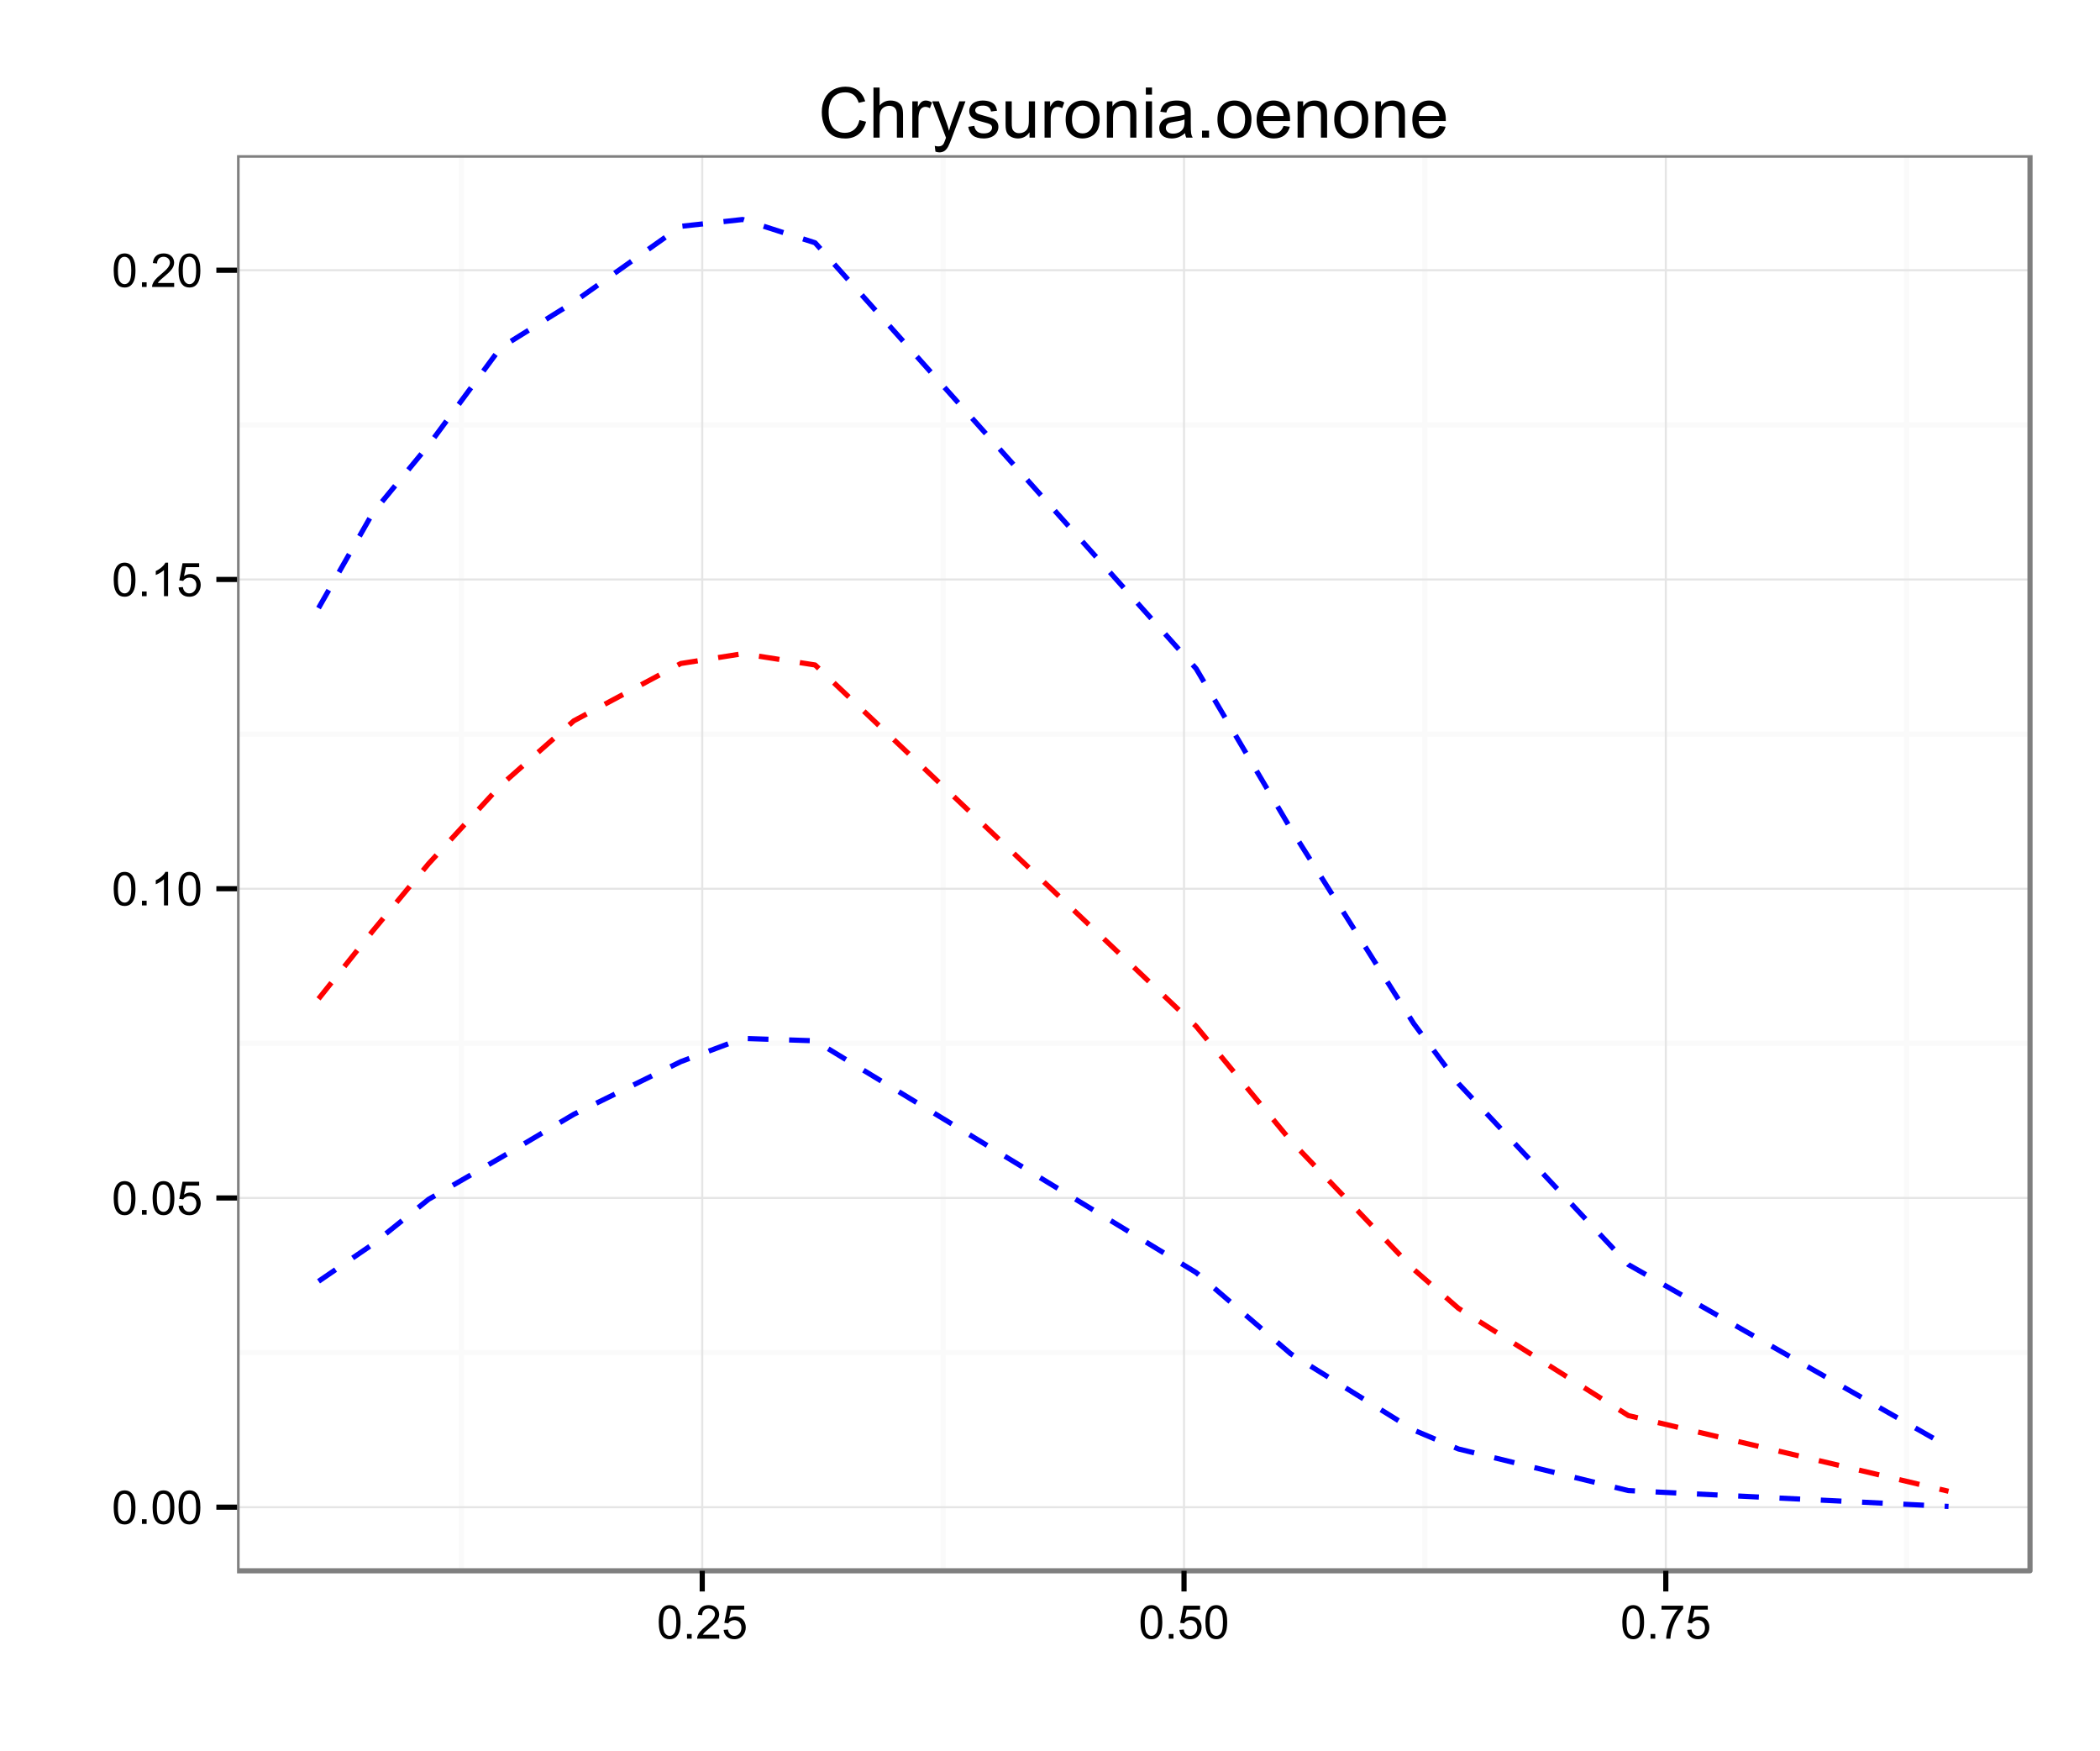
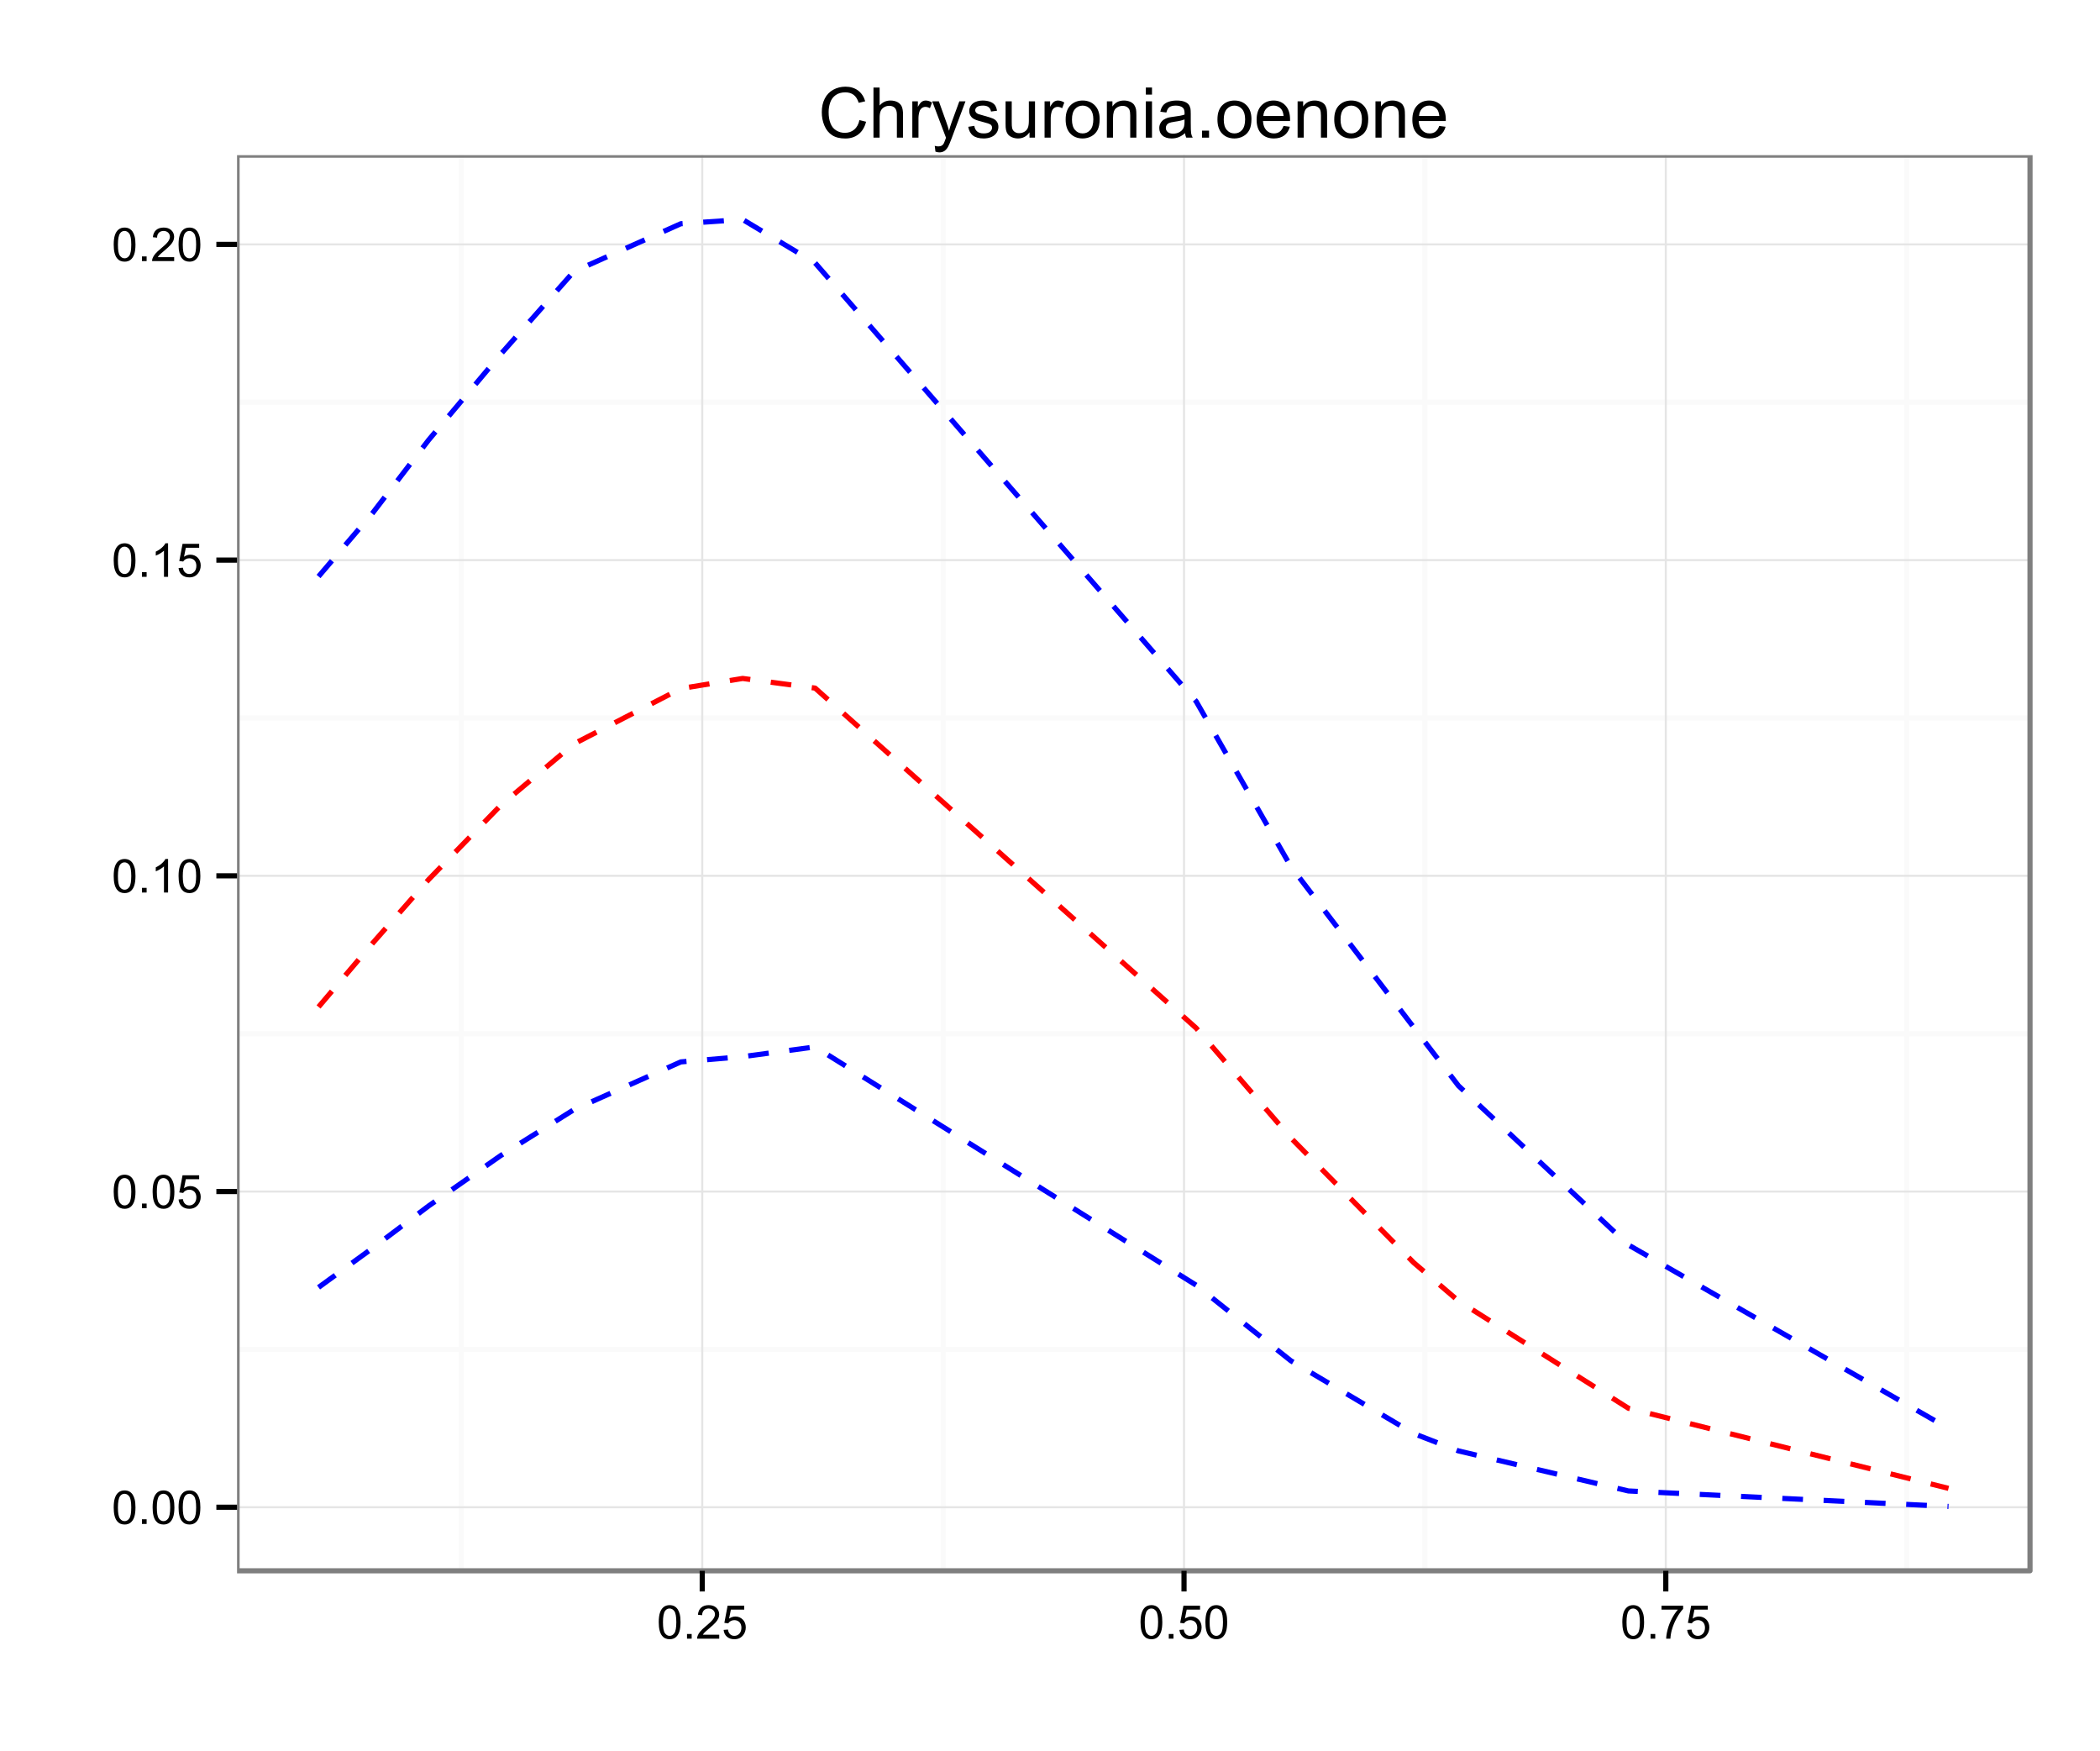
<svg xmlns="http://www.w3.org/2000/svg" xmlns:xlink="http://www.w3.org/1999/xlink" width="432pt" height="360pt" viewBox="0 0 432 360" version="1.1">
  <defs>
    <g>
      <symbol overflow="visible" id="glyph0-0">
        <path style="stroke:none;" d="M 0.398 -3.391 C 0.398 -4.199 0.48 -4.852 0.648 -5.352 C 0.812 -5.844 1.062 -6.227 1.395 -6.496 C 1.723 -6.762 2.137 -6.895 2.641 -6.898 C 3.004 -6.895 3.328 -6.82 3.609 -6.676 C 3.887 -6.523 4.113 -6.312 4.297 -6.035 C 4.477 -5.754 4.621 -5.41 4.723 -5.012 C 4.824 -4.605 4.875 -4.066 4.879 -3.391 C 4.875 -2.582 4.793 -1.93 4.629 -1.438 C 4.465 -0.938 4.215 -0.555 3.887 -0.289 C 3.555 -0.016 3.141 0.117 2.641 0.117 C 1.973 0.117 1.453 -0.117 1.078 -0.594 C 0.625 -1.164 0.398 -2.098 0.398 -3.391 Z M 1.266 -3.391 C 1.266 -2.258 1.395 -1.508 1.66 -1.137 C 1.922 -0.762 2.25 -0.574 2.641 -0.578 C 3.023 -0.574 3.348 -0.762 3.613 -1.141 C 3.875 -1.512 4.008 -2.262 4.012 -3.391 C 4.008 -4.52 3.875 -5.27 3.613 -5.645 C 3.348 -6.012 3.02 -6.199 2.629 -6.203 C 2.238 -6.199 1.93 -6.035 1.703 -5.711 C 1.41 -5.289 1.266 -4.516 1.266 -3.391 Z M 1.266 -3.391 " />
      </symbol>
      <symbol overflow="visible" id="glyph0-1">
        <path style="stroke:none;" d="M 0.871 0 L 0.871 -0.961 L 1.832 -0.961 L 1.832 0 Z M 0.871 0 " />
      </symbol>
      <symbol overflow="visible" id="glyph0-2">
        <path style="stroke:none;" d="M 0.398 -1.801 L 1.285 -1.875 C 1.348 -1.441 1.5 -1.117 1.742 -0.902 C 1.977 -0.684 2.266 -0.574 2.605 -0.578 C 3.008 -0.574 3.352 -0.727 3.637 -1.035 C 3.914 -1.34 4.055 -1.746 4.059 -2.254 C 4.055 -2.734 3.918 -3.113 3.652 -3.395 C 3.379 -3.668 3.027 -3.809 2.594 -3.812 C 2.316 -3.809 2.07 -3.746 1.855 -3.625 C 1.633 -3.5 1.461 -3.34 1.34 -3.145 L 0.547 -3.25 L 1.215 -6.777 L 4.633 -6.777 L 4.633 -5.973 L 1.891 -5.973 L 1.52 -4.125 C 1.926 -4.41 2.359 -4.551 2.816 -4.555 C 3.414 -4.551 3.922 -4.344 4.336 -3.93 C 4.746 -3.512 4.949 -2.977 4.953 -2.328 C 4.949 -1.703 4.77 -1.168 4.41 -0.719 C 3.969 -0.16 3.367 0.117 2.605 0.117 C 1.977 0.117 1.465 -0.055 1.074 -0.406 C 0.676 -0.754 0.453 -1.219 0.398 -1.801 Z M 0.398 -1.801 " />
      </symbol>
      <symbol overflow="visible" id="glyph0-3">
        <path style="stroke:none;" d="M 3.578 0 L 2.734 0 L 2.734 -5.375 C 2.527 -5.18 2.262 -4.988 1.934 -4.793 C 1.602 -4.598 1.305 -4.453 1.047 -4.359 L 1.047 -5.176 C 1.516 -5.395 1.926 -5.664 2.281 -5.98 C 2.633 -6.293 2.883 -6.598 3.031 -6.898 L 3.578 -6.898 Z M 3.578 0 " />
      </symbol>
      <symbol overflow="visible" id="glyph0-4">
        <path style="stroke:none;" d="M 4.832 -0.812 L 4.832 0 L 0.289 0 C 0.281 -0.203 0.316 -0.398 0.391 -0.586 C 0.504 -0.895 0.688 -1.199 0.945 -1.5 C 1.195 -1.797 1.562 -2.141 2.047 -2.539 C 2.789 -3.148 3.297 -3.637 3.562 -3.996 C 3.824 -4.352 3.953 -4.688 3.957 -5.012 C 3.953 -5.34 3.836 -5.621 3.598 -5.855 C 3.355 -6.082 3.043 -6.199 2.664 -6.203 C 2.254 -6.199 1.93 -6.078 1.688 -5.836 C 1.441 -5.59 1.316 -5.25 1.316 -4.824 L 0.449 -4.914 C 0.508 -5.559 0.73 -6.051 1.121 -6.391 C 1.504 -6.727 2.023 -6.895 2.68 -6.898 C 3.336 -6.895 3.859 -6.715 4.246 -6.352 C 4.629 -5.984 4.82 -5.531 4.824 -4.992 C 4.82 -4.715 4.766 -4.441 4.652 -4.18 C 4.539 -3.91 4.352 -3.633 4.094 -3.34 C 3.832 -3.047 3.398 -2.645 2.793 -2.133 C 2.285 -1.707 1.961 -1.418 1.816 -1.266 C 1.672 -1.113 1.551 -0.961 1.461 -0.812 Z M 4.832 -0.812 " />
      </symbol>
      <symbol overflow="visible" id="glyph0-5">
        <path style="stroke:none;" d="M 0.453 -5.973 L 0.453 -6.781 L 4.902 -6.781 L 4.902 -6.125 C 4.461 -5.656 4.027 -5.039 3.602 -4.27 C 3.168 -3.496 2.836 -2.703 2.605 -1.891 C 2.434 -1.312 2.324 -0.684 2.281 0 L 1.414 0 C 1.422 -0.539 1.531 -1.191 1.734 -1.961 C 1.938 -2.723 2.227 -3.461 2.609 -4.176 C 2.984 -4.883 3.391 -5.48 3.82 -5.973 Z M 0.453 -5.973 " />
      </symbol>
      <symbol overflow="visible" id="glyph1-0">
        <path style="stroke:none;" d="M 8.465 -3.613 L 9.828 -3.27 C 9.539 -2.148 9.027 -1.293 8.285 -0.707 C 7.543 -0.117 6.633 0.176 5.562 0.176 C 4.445 0.176 3.543 -0.047 2.852 -0.5 C 2.152 -0.949 1.621 -1.605 1.262 -2.465 C 0.895 -3.32 0.715 -4.242 0.719 -5.23 C 0.715 -6.301 0.918 -7.238 1.332 -8.039 C 1.738 -8.836 2.324 -9.441 3.082 -9.859 C 3.84 -10.273 4.672 -10.48 5.582 -10.484 C 6.609 -10.48 7.477 -10.219 8.184 -9.695 C 8.883 -9.168 9.371 -8.43 9.652 -7.48 L 8.312 -7.164 C 8.07 -7.91 7.723 -8.457 7.27 -8.801 C 6.812 -9.145 6.242 -9.316 5.555 -9.316 C 4.762 -9.316 4.098 -9.125 3.566 -8.746 C 3.031 -8.363 2.656 -7.852 2.445 -7.215 C 2.227 -6.574 2.121 -5.918 2.125 -5.238 C 2.121 -4.359 2.25 -3.594 2.508 -2.941 C 2.762 -2.285 3.156 -1.797 3.699 -1.477 C 4.234 -1.152 4.82 -0.988 5.449 -0.992 C 6.211 -0.988 6.855 -1.211 7.387 -1.652 C 7.914 -2.09 8.273 -2.742 8.465 -3.613 Z M 8.465 -3.613 " />
      </symbol>
      <symbol overflow="visible" id="glyph1-1">
        <path style="stroke:none;" d="M 0.949 0 L 0.949 -10.309 L 2.215 -10.309 L 2.215 -6.609 C 2.805 -7.293 3.547 -7.633 4.449 -7.637 C 5 -7.633 5.48 -7.523 5.891 -7.309 C 6.297 -7.086 6.59 -6.785 6.766 -6.402 C 6.941 -6.016 7.031 -5.457 7.031 -4.73 L 7.031 0 L 5.766 0 L 5.766 -4.73 C 5.766 -5.359 5.625 -5.82 5.352 -6.113 C 5.074 -6.398 4.688 -6.543 4.191 -6.547 C 3.812 -6.543 3.461 -6.445 3.133 -6.254 C 2.801 -6.055 2.566 -5.793 2.426 -5.461 C 2.285 -5.129 2.215 -4.668 2.215 -4.086 L 2.215 0 Z M 0.949 0 " />
      </symbol>
      <symbol overflow="visible" id="glyph1-2">
        <path style="stroke:none;" d="M 0.934 0 L 0.934 -7.469 L 2.074 -7.469 L 2.074 -6.336 C 2.363 -6.859 2.629 -7.211 2.879 -7.383 C 3.121 -7.551 3.395 -7.633 3.691 -7.637 C 4.117 -7.633 4.551 -7.496 4.992 -7.227 L 4.555 -6.055 C 4.242 -6.234 3.934 -6.328 3.629 -6.328 C 3.348 -6.328 3.102 -6.242 2.883 -6.078 C 2.66 -5.906 2.5 -5.676 2.41 -5.387 C 2.266 -4.934 2.195 -4.441 2.199 -3.91 L 2.199 0 Z M 0.934 0 " />
      </symbol>
      <symbol overflow="visible" id="glyph1-3">
        <path style="stroke:none;" d="M 0.895 2.875 L 0.754 1.688 C 1.027 1.762 1.27 1.797 1.477 1.801 C 1.758 1.797 1.98 1.75 2.152 1.66 C 2.316 1.562 2.457 1.434 2.566 1.266 C 2.645 1.137 2.773 0.82 2.953 0.324 C 2.977 0.25 3.012 0.148 3.066 0.016 L 0.23 -7.469 L 1.598 -7.469 L 3.148 -3.145 C 3.348 -2.594 3.531 -2.016 3.691 -1.414 C 3.836 -1.992 4.008 -2.559 4.211 -3.113 L 5.809 -7.469 L 7.074 -7.469 L 4.234 0.125 C 3.926 0.941 3.688 1.508 3.523 1.82 C 3.293 2.234 3.035 2.539 2.746 2.738 C 2.453 2.93 2.105 3.027 1.707 3.031 C 1.461 3.027 1.191 2.977 0.895 2.875 Z M 0.895 2.875 " />
      </symbol>
      <symbol overflow="visible" id="glyph1-4">
        <path style="stroke:none;" d="M 0.441 -2.23 L 1.695 -2.426 C 1.762 -1.922 1.957 -1.535 2.281 -1.27 C 2.598 -1 3.047 -0.867 3.629 -0.871 C 4.207 -0.867 4.641 -0.984 4.922 -1.227 C 5.203 -1.461 5.344 -1.738 5.344 -2.059 C 5.344 -2.34 5.219 -2.566 4.973 -2.734 C 4.797 -2.844 4.363 -2.988 3.676 -3.164 C 2.746 -3.398 2.105 -3.598 1.746 -3.77 C 1.387 -3.938 1.113 -4.176 0.93 -4.48 C 0.742 -4.781 0.648 -5.117 0.652 -5.484 C 0.648 -5.816 0.727 -6.125 0.879 -6.41 C 1.031 -6.691 1.238 -6.926 1.504 -7.117 C 1.699 -7.258 1.969 -7.379 2.309 -7.484 C 2.648 -7.582 3.012 -7.633 3.402 -7.637 C 3.984 -7.633 4.5 -7.551 4.945 -7.383 C 5.387 -7.211 5.711 -6.98 5.926 -6.695 C 6.133 -6.406 6.281 -6.02 6.363 -5.539 L 5.125 -5.371 C 5.066 -5.754 4.902 -6.055 4.637 -6.27 C 4.363 -6.484 3.984 -6.59 3.496 -6.594 C 2.91 -6.59 2.496 -6.496 2.25 -6.305 C 2 -6.113 1.875 -5.887 1.879 -5.633 C 1.875 -5.465 1.926 -5.316 2.031 -5.188 C 2.133 -5.047 2.293 -4.938 2.516 -4.852 C 2.641 -4.805 3.016 -4.695 3.637 -4.527 C 4.527 -4.285 5.152 -4.09 5.508 -3.938 C 5.859 -3.785 6.137 -3.562 6.34 -3.273 C 6.543 -2.98 6.645 -2.621 6.645 -2.195 C 6.645 -1.77 6.52 -1.371 6.273 -1 C 6.027 -0.625 5.672 -0.336 5.211 -0.137 C 4.742 0.066 4.219 0.164 3.637 0.168 C 2.664 0.164 1.922 -0.035 1.414 -0.434 C 0.902 -0.836 0.578 -1.434 0.441 -2.23 Z M 0.441 -2.23 " />
      </symbol>
      <symbol overflow="visible" id="glyph1-5">
        <path style="stroke:none;" d="M 5.844 0 L 5.844 -1.098 C 5.258 -0.254 4.469 0.164 3.473 0.168 C 3.031 0.164 2.621 0.082 2.238 -0.082 C 1.855 -0.25 1.57 -0.461 1.387 -0.719 C 1.199 -0.973 1.07 -1.285 1 -1.66 C 0.945 -1.902 0.918 -2.297 0.922 -2.84 L 0.922 -7.469 L 2.188 -7.469 L 2.188 -3.324 C 2.184 -2.66 2.211 -2.215 2.266 -1.988 C 2.34 -1.652 2.508 -1.395 2.77 -1.207 C 3.023 -1.016 3.344 -0.918 3.727 -0.922 C 4.105 -0.918 4.461 -1.016 4.793 -1.211 C 5.125 -1.402 5.359 -1.668 5.5 -2.008 C 5.637 -2.34 5.707 -2.824 5.711 -3.465 L 5.711 -7.469 L 6.977 -7.469 L 6.977 0 Z M 5.844 0 " />
      </symbol>
      <symbol overflow="visible" id="glyph1-6">
        <path style="stroke:none;" d="M 0.477 -3.734 C 0.473 -5.113 0.859 -6.137 1.633 -6.805 C 2.27 -7.355 3.051 -7.633 3.98 -7.637 C 5.004 -7.633 5.844 -7.297 6.496 -6.625 C 7.145 -5.949 7.469 -5.02 7.473 -3.84 C 7.469 -2.875 7.324 -2.121 7.039 -1.57 C 6.75 -1.02 6.332 -0.59 5.781 -0.289 C 5.23 0.016 4.629 0.164 3.98 0.168 C 2.93 0.164 2.086 -0.168 1.441 -0.836 C 0.797 -1.504 0.473 -2.469 0.477 -3.734 Z M 1.777 -3.734 C 1.773 -2.773 1.984 -2.059 2.402 -1.586 C 2.82 -1.105 3.344 -0.867 3.98 -0.871 C 4.605 -0.867 5.129 -1.105 5.547 -1.586 C 5.961 -2.062 6.168 -2.793 6.172 -3.777 C 6.168 -4.695 5.961 -5.395 5.543 -5.875 C 5.121 -6.348 4.598 -6.586 3.98 -6.59 C 3.344 -6.586 2.82 -6.348 2.402 -5.879 C 1.984 -5.402 1.773 -4.688 1.777 -3.734 Z M 1.777 -3.734 " />
      </symbol>
      <symbol overflow="visible" id="glyph1-7">
        <path style="stroke:none;" d="M 0.949 0 L 0.949 -7.469 L 2.09 -7.469 L 2.09 -6.406 C 2.633 -7.223 3.426 -7.633 4.465 -7.637 C 4.914 -7.633 5.328 -7.555 5.707 -7.395 C 6.082 -7.23 6.363 -7.016 6.555 -6.758 C 6.738 -6.492 6.867 -6.18 6.945 -5.82 C 6.988 -5.582 7.012 -5.172 7.016 -4.59 L 7.016 0 L 5.75 0 L 5.75 -4.543 C 5.746 -5.055 5.699 -5.441 5.602 -5.699 C 5.504 -5.953 5.328 -6.156 5.078 -6.309 C 4.824 -6.461 4.531 -6.539 4.199 -6.539 C 3.656 -6.539 3.191 -6.367 2.801 -6.023 C 2.41 -5.68 2.215 -5.031 2.215 -4.078 L 2.215 0 Z M 0.949 0 " />
      </symbol>
      <symbol overflow="visible" id="glyph1-8">
        <path style="stroke:none;" d="M 0.957 -8.852 L 0.957 -10.309 L 2.223 -10.309 L 2.223 -8.852 Z M 0.957 0 L 0.957 -7.469 L 2.223 -7.469 L 2.223 0 Z M 0.957 0 " />
      </symbol>
      <symbol overflow="visible" id="glyph1-9">
        <path style="stroke:none;" d="M 5.82 -0.922 C 5.348 -0.52 4.898 -0.238 4.465 -0.078 C 4.031 0.086 3.566 0.164 3.074 0.168 C 2.25 0.164 1.617 -0.035 1.18 -0.434 C 0.734 -0.832 0.516 -1.344 0.52 -1.969 C 0.516 -2.332 0.598 -2.664 0.77 -2.969 C 0.934 -3.27 1.152 -3.512 1.422 -3.699 C 1.691 -3.879 1.996 -4.02 2.336 -4.113 C 2.582 -4.176 2.957 -4.238 3.461 -4.305 C 4.48 -4.422 5.23 -4.566 5.715 -4.738 C 5.715 -4.91 5.719 -5.02 5.723 -5.07 C 5.719 -5.582 5.598 -5.945 5.363 -6.16 C 5.035 -6.441 4.555 -6.586 3.922 -6.59 C 3.324 -6.586 2.887 -6.48 2.605 -6.273 C 2.32 -6.062 2.109 -5.695 1.977 -5.168 L 0.738 -5.336 C 0.848 -5.863 1.031 -6.293 1.293 -6.621 C 1.547 -6.945 1.918 -7.195 2.41 -7.371 C 2.895 -7.547 3.461 -7.633 4.105 -7.637 C 4.742 -7.633 5.262 -7.559 5.66 -7.41 C 6.059 -7.258 6.352 -7.07 6.539 -6.844 C 6.727 -6.617 6.855 -6.328 6.934 -5.984 C 6.973 -5.766 6.996 -5.379 6.996 -4.816 L 6.996 -3.129 C 6.996 -1.949 7.02 -1.203 7.074 -0.895 C 7.125 -0.582 7.234 -0.285 7.398 0 L 6.074 0 C 5.941 -0.262 5.855 -0.566 5.82 -0.922 Z M 5.715 -3.746 C 5.254 -3.555 4.566 -3.398 3.648 -3.27 C 3.125 -3.191 2.758 -3.105 2.543 -3.016 C 2.328 -2.918 2.16 -2.781 2.047 -2.605 C 1.926 -2.422 1.867 -2.223 1.871 -2.004 C 1.867 -1.664 1.996 -1.383 2.254 -1.16 C 2.508 -0.934 2.883 -0.82 3.375 -0.824 C 3.859 -0.82 4.293 -0.926 4.676 -1.141 C 5.055 -1.352 5.332 -1.645 5.512 -2.02 C 5.645 -2.301 5.711 -2.723 5.715 -3.285 Z M 5.715 -3.746 " />
      </symbol>
      <symbol overflow="visible" id="glyph1-10">
        <path style="stroke:none;" d="M 1.309 0 L 1.309 -1.441 L 2.75 -1.441 L 2.75 0 Z M 1.309 0 " />
      </symbol>
      <symbol overflow="visible" id="glyph1-11">
        <path style="stroke:none;" d="M 6.062 -2.406 L 7.367 -2.242 C 7.156 -1.477 6.777 -0.883 6.223 -0.465 C 5.664 -0.043 4.949 0.164 4.086 0.168 C 2.988 0.164 2.121 -0.168 1.484 -0.84 C 0.844 -1.508 0.527 -2.453 0.527 -3.672 C 0.527 -4.926 0.848 -5.898 1.496 -6.594 C 2.141 -7.285 2.98 -7.633 4.016 -7.637 C 5.008 -7.633 5.824 -7.293 6.461 -6.617 C 7.09 -5.934 7.406 -4.977 7.41 -3.746 C 7.406 -3.668 7.402 -3.559 7.402 -3.41 L 1.836 -3.41 C 1.879 -2.59 2.113 -1.961 2.531 -1.523 C 2.945 -1.086 3.465 -0.867 4.094 -0.871 C 4.555 -0.867 4.949 -0.988 5.281 -1.234 C 5.605 -1.477 5.867 -1.867 6.062 -2.406 Z M 1.906 -4.449 L 6.074 -4.449 C 6.016 -5.074 5.855 -5.547 5.598 -5.863 C 5.191 -6.348 4.668 -6.59 4.027 -6.594 C 3.441 -6.59 2.953 -6.398 2.562 -6.012 C 2.164 -5.621 1.945 -5.098 1.906 -4.449 Z M 1.906 -4.449 " />
      </symbol>
    </g>
    <clipPath id="clip1">
      <path d="M 48.762 31.906 L 418.602 31.906 L 418.602 324.051 L 48.762 324.051 Z M 48.762 31.906 " />
    </clipPath>
  </defs>
-   <g id="surface96">
+   <g id="surface106">
    <rect x="0" y="0" width="432" height="360" style="fill:rgb(100%,100%,100%);fill-opacity:1;stroke:none;" />
    <rect x="0" y="0" width="432" height="360" style="fill:rgb(100%,100%,100%);fill-opacity:1;stroke:none;" />
    <path style="fill:none;stroke-width:1.063;stroke-linecap:round;stroke-linejoin:round;stroke:rgb(100%,100%,100%);stroke-opacity:1;stroke-miterlimit:10;" d="M 0 360 L 432 360 L 432 0 L 0 0 Z M 0 360 " />
    <g clip-path="url(#clip1)" clip-rule="nonzero">
      <path style=" stroke:none;fill-rule:nonzero;fill:rgb(100%,100%,100%);fill-opacity:1;" d="M 48.762 323.051 L 417.602 323.051 L 417.602 31.906 L 48.762 31.906 Z M 48.762 323.051 " />
-       <path style="fill:none;stroke-width:1.063;stroke-linecap:butt;stroke-linejoin:round;stroke:rgb(98.039%,98.039%,98.039%);stroke-opacity:1;stroke-miterlimit:10;" d="M 48.762 278.172 L 417.602 278.172 " />
-       <path style="fill:none;stroke-width:1.063;stroke-linecap:butt;stroke-linejoin:round;stroke:rgb(98.039%,98.039%,98.039%);stroke-opacity:1;stroke-miterlimit:10;" d="M 48.762 214.574 L 417.602 214.574 " />
-       <path style="fill:none;stroke-width:1.063;stroke-linecap:butt;stroke-linejoin:round;stroke:rgb(98.039%,98.039%,98.039%);stroke-opacity:1;stroke-miterlimit:10;" d="M 48.762 150.977 L 417.602 150.977 " />
-       <path style="fill:none;stroke-width:1.063;stroke-linecap:butt;stroke-linejoin:round;stroke:rgb(98.039%,98.039%,98.039%);stroke-opacity:1;stroke-miterlimit:10;" d="M 48.762 87.379 L 417.602 87.379 " />
+       <path style="fill:none;stroke-width:1.063;stroke-linecap:butt;stroke-linejoin:round;stroke:rgb(98.039%,98.039%,98.039%);stroke-opacity:1;stroke-miterlimit:10;" d="M 48.762 277.52 L 417.602 277.52 " />
+       <path style="fill:none;stroke-width:1.063;stroke-linecap:butt;stroke-linejoin:round;stroke:rgb(98.039%,98.039%,98.039%);stroke-opacity:1;stroke-miterlimit:10;" d="M 48.762 212.59 L 417.602 212.59 " />
+       <path style="fill:none;stroke-width:1.063;stroke-linecap:butt;stroke-linejoin:round;stroke:rgb(98.039%,98.039%,98.039%);stroke-opacity:1;stroke-miterlimit:10;" d="M 48.762 147.66 L 417.602 147.66 " />
+       <path style="fill:none;stroke-width:1.063;stroke-linecap:butt;stroke-linejoin:round;stroke:rgb(98.039%,98.039%,98.039%);stroke-opacity:1;stroke-miterlimit:10;" d="M 48.762 82.73 L 417.602 82.73 " />
      <path style="fill:none;stroke-width:1.063;stroke-linecap:butt;stroke-linejoin:round;stroke:rgb(98.039%,98.039%,98.039%);stroke-opacity:1;stroke-miterlimit:10;" d="M 94.902 323.051 L 94.902 31.906 " />
      <path style="fill:none;stroke-width:1.063;stroke-linecap:butt;stroke-linejoin:round;stroke:rgb(98.039%,98.039%,98.039%);stroke-opacity:1;stroke-miterlimit:10;" d="M 194.016 323.051 L 194.016 31.906 " />
      <path style="fill:none;stroke-width:1.063;stroke-linecap:butt;stroke-linejoin:round;stroke:rgb(98.039%,98.039%,98.039%);stroke-opacity:1;stroke-miterlimit:10;" d="M 293.125 323.051 L 293.125 31.906 " />
      <path style="fill:none;stroke-width:1.063;stroke-linecap:butt;stroke-linejoin:round;stroke:rgb(98.039%,98.039%,98.039%);stroke-opacity:1;stroke-miterlimit:10;" d="M 392.234 323.051 L 392.234 31.906 " />
-       <path style="fill:none;stroke-width:0.425;stroke-linecap:butt;stroke-linejoin:round;stroke:rgb(89.804%,89.804%,89.804%);stroke-opacity:1;stroke-miterlimit:10;" d="M 48.762 309.973 L 417.602 309.973 " />
-       <path style="fill:none;stroke-width:0.425;stroke-linecap:butt;stroke-linejoin:round;stroke:rgb(89.804%,89.804%,89.804%);stroke-opacity:1;stroke-miterlimit:10;" d="M 48.762 246.375 L 417.602 246.375 " />
-       <path style="fill:none;stroke-width:0.425;stroke-linecap:butt;stroke-linejoin:round;stroke:rgb(89.804%,89.804%,89.804%);stroke-opacity:1;stroke-miterlimit:10;" d="M 48.762 182.777 L 417.602 182.777 " />
-       <path style="fill:none;stroke-width:0.425;stroke-linecap:butt;stroke-linejoin:round;stroke:rgb(89.804%,89.804%,89.804%);stroke-opacity:1;stroke-miterlimit:10;" d="M 48.762 119.176 L 417.602 119.176 " />
-       <path style="fill:none;stroke-width:0.425;stroke-linecap:butt;stroke-linejoin:round;stroke:rgb(89.804%,89.804%,89.804%);stroke-opacity:1;stroke-miterlimit:10;" d="M 48.762 55.578 L 417.602 55.578 " />
+       <path style="fill:none;stroke-width:0.425;stroke-linecap:butt;stroke-linejoin:round;stroke:rgb(89.804%,89.804%,89.804%);stroke-opacity:1;stroke-miterlimit:10;" d="M 48.762 309.984 L 417.602 309.984 " />
+       <path style="fill:none;stroke-width:0.425;stroke-linecap:butt;stroke-linejoin:round;stroke:rgb(89.804%,89.804%,89.804%);stroke-opacity:1;stroke-miterlimit:10;" d="M 48.762 245.055 L 417.602 245.055 " />
+       <path style="fill:none;stroke-width:0.425;stroke-linecap:butt;stroke-linejoin:round;stroke:rgb(89.804%,89.804%,89.804%);stroke-opacity:1;stroke-miterlimit:10;" d="M 48.762 180.125 L 417.602 180.125 " />
+       <path style="fill:none;stroke-width:0.425;stroke-linecap:butt;stroke-linejoin:round;stroke:rgb(89.804%,89.804%,89.804%);stroke-opacity:1;stroke-miterlimit:10;" d="M 48.762 115.195 L 417.602 115.195 " />
+       <path style="fill:none;stroke-width:0.425;stroke-linecap:butt;stroke-linejoin:round;stroke:rgb(89.804%,89.804%,89.804%);stroke-opacity:1;stroke-miterlimit:10;" d="M 48.762 50.266 L 417.602 50.266 " />
      <path style="fill:none;stroke-width:0.425;stroke-linecap:butt;stroke-linejoin:round;stroke:rgb(89.804%,89.804%,89.804%);stroke-opacity:1;stroke-miterlimit:10;" d="M 144.461 323.051 L 144.461 31.906 " />
      <path style="fill:none;stroke-width:0.425;stroke-linecap:butt;stroke-linejoin:round;stroke:rgb(89.804%,89.804%,89.804%);stroke-opacity:1;stroke-miterlimit:10;" d="M 243.57 323.051 L 243.57 31.906 " />
      <path style="fill:none;stroke-width:0.425;stroke-linecap:butt;stroke-linejoin:round;stroke:rgb(89.804%,89.804%,89.804%);stroke-opacity:1;stroke-miterlimit:10;" d="M 342.68 323.051 L 342.68 31.906 " />
-       <path style="fill:none;stroke-width:1.063;stroke-linecap:butt;stroke-linejoin:round;stroke:rgb(100%,0%,0%);stroke-opacity:1;stroke-dasharray:4.252,4.252;stroke-miterlimit:1;" d="M 65.527 205.426 L 76.699 191.441 L 88.176 177.621 L 102.98 161.531 L 118.047 148.246 L 140.055 136.457 L 152.773 134.438 L 167.68 136.762 L 246.062 211.07 L 265.535 234.613 L 290.816 261.055 L 300.023 269.07 L 334.984 291.133 L 400.836 306.699 " />
-       <path style="fill:none;stroke-width:1.063;stroke-linecap:butt;stroke-linejoin:round;stroke:rgb(0%,0%,100%);stroke-opacity:1;stroke-dasharray:4.252,4.252;stroke-miterlimit:1;" d="M 65.527 125.059 L 76.699 105.469 L 88.176 91.543 L 102.98 71.508 L 118.047 62.125 L 140.055 46.547 L 152.773 45.141 L 167.68 49.934 L 246.062 137.516 L 265.535 170.453 L 290.816 210.504 L 300.023 222.844 L 334.984 260.086 L 400.836 297.562 " />
-       <path style="fill:none;stroke-width:1.063;stroke-linecap:butt;stroke-linejoin:round;stroke:rgb(0%,0%,100%);stroke-opacity:1;stroke-dasharray:4.252,4.252;stroke-miterlimit:1;" d="M 65.527 263.52 L 76.699 255.879 L 88.176 246.645 L 102.98 238.094 L 118.047 229.164 L 140.055 218.34 L 152.773 213.559 L 167.68 214.055 L 246.062 261.715 L 265.535 278.434 L 290.816 294.113 L 300.023 298 L 334.984 306.559 L 400.836 309.816 " />
+       <path style="fill:none;stroke-width:1.063;stroke-linecap:butt;stroke-linejoin:round;stroke:rgb(100%,0%,0%);stroke-opacity:1;stroke-dasharray:4.252,4.252;stroke-miterlimit:1;" d="M 65.527 207.09 L 76.699 193.93 L 88.176 180.887 L 102.98 165.648 L 118.047 152.996 L 140.055 141.613 L 152.773 139.531 L 167.68 141.516 L 246.062 211.43 L 265.535 234.012 L 290.816 259.676 L 300.023 267.551 L 334.984 289.625 L 400.836 306.102 " />
+       <path style="fill:none;stroke-width:1.063;stroke-linecap:butt;stroke-linejoin:round;stroke:rgb(0%,0%,100%);stroke-opacity:1;stroke-dasharray:4.252,4.252;stroke-miterlimit:1;" d="M 65.527 118.559 L 76.699 105.449 L 88.176 90.492 L 102.98 72.871 L 118.047 55.852 L 140.055 46.012 L 152.773 45.141 L 167.68 54.074 L 246.062 144.238 L 265.535 178.191 L 290.816 211.285 L 300.023 223.297 L 334.984 256.035 L 400.836 293.781 " />
+       <path style="fill:none;stroke-width:1.063;stroke-linecap:butt;stroke-linejoin:round;stroke:rgb(0%,0%,100%);stroke-opacity:1;stroke-dasharray:4.252,4.252;stroke-miterlimit:1;" d="M 65.527 264.77 L 76.699 256.648 L 88.176 248.016 L 102.98 237.672 L 118.047 228.219 L 140.055 218.395 L 152.773 217.316 L 167.68 215.305 L 246.062 264.312 L 265.535 279.852 L 290.816 294.824 L 300.023 298.398 L 334.984 306.633 L 400.836 309.816 " />
      <path style="fill:none;stroke-width:1.063;stroke-linecap:round;stroke-linejoin:round;stroke:rgb(49.804%,49.804%,49.804%);stroke-opacity:1;stroke-miterlimit:10;" d="M 48.762 323.051 L 417.602 323.051 L 417.602 31.906 L 48.762 31.906 Z M 48.762 323.051 " />
    </g>
    <g style="fill:rgb(0%,0%,0%);fill-opacity:1;">
-       <use xlink:href="#glyph0-0" x="22.992" y="313.41" />
-       <use xlink:href="#glyph0-1" x="28.331" y="313.41" />
-       <use xlink:href="#glyph0-0" x="30.998" y="313.41" />
-       <use xlink:href="#glyph0-0" x="36.337" y="313.41" />
+       <use xlink:href="#glyph0-0" x="22.992" y="313.418" />
+       <use xlink:href="#glyph0-1" x="28.331" y="313.418" />
+       <use xlink:href="#glyph0-0" x="30.998" y="313.418" />
+       <use xlink:href="#glyph0-0" x="36.337" y="313.418" />
    </g>
    <g style="fill:rgb(0%,0%,0%);fill-opacity:1;">
-       <use xlink:href="#glyph0-0" x="22.992" y="249.809" />
-       <use xlink:href="#glyph0-1" x="28.331" y="249.809" />
-       <use xlink:href="#glyph0-0" x="30.998" y="249.809" />
-       <use xlink:href="#glyph0-2" x="36.337" y="249.809" />
+       <use xlink:href="#glyph0-0" x="22.992" y="248.488" />
+       <use xlink:href="#glyph0-1" x="28.331" y="248.488" />
+       <use xlink:href="#glyph0-0" x="30.998" y="248.488" />
+       <use xlink:href="#glyph0-2" x="36.337" y="248.488" />
    </g>
    <g style="fill:rgb(0%,0%,0%);fill-opacity:1;">
-       <use xlink:href="#glyph0-0" x="22.992" y="186.211" />
-       <use xlink:href="#glyph0-1" x="28.331" y="186.211" />
-       <use xlink:href="#glyph0-3" x="30.998" y="186.211" />
-       <use xlink:href="#glyph0-0" x="36.337" y="186.211" />
+       <use xlink:href="#glyph0-0" x="22.992" y="183.559" />
+       <use xlink:href="#glyph0-1" x="28.331" y="183.559" />
+       <use xlink:href="#glyph0-3" x="30.998" y="183.559" />
+       <use xlink:href="#glyph0-0" x="36.337" y="183.559" />
    </g>
    <g style="fill:rgb(0%,0%,0%);fill-opacity:1;">
-       <use xlink:href="#glyph0-0" x="22.992" y="122.613" />
-       <use xlink:href="#glyph0-1" x="28.331" y="122.613" />
-       <use xlink:href="#glyph0-3" x="30.998" y="122.613" />
-       <use xlink:href="#glyph0-2" x="36.337" y="122.613" />
+       <use xlink:href="#glyph0-0" x="22.992" y="118.629" />
+       <use xlink:href="#glyph0-1" x="28.331" y="118.629" />
+       <use xlink:href="#glyph0-3" x="30.998" y="118.629" />
+       <use xlink:href="#glyph0-2" x="36.337" y="118.629" />
    </g>
    <g style="fill:rgb(0%,0%,0%);fill-opacity:1;">
-       <use xlink:href="#glyph0-0" x="22.992" y="59.016" />
-       <use xlink:href="#glyph0-1" x="28.331" y="59.016" />
-       <use xlink:href="#glyph0-4" x="30.998" y="59.016" />
-       <use xlink:href="#glyph0-0" x="36.337" y="59.016" />
+       <use xlink:href="#glyph0-0" x="22.992" y="53.699" />
+       <use xlink:href="#glyph0-1" x="28.331" y="53.699" />
+       <use xlink:href="#glyph0-4" x="30.998" y="53.699" />
+       <use xlink:href="#glyph0-0" x="36.337" y="53.699" />
    </g>
-     <path style="fill:none;stroke-width:1.063;stroke-linecap:butt;stroke-linejoin:round;stroke:rgb(0%,0%,0%);stroke-opacity:1;stroke-miterlimit:10;" d="M 44.508 309.973 L 48.762 309.973 " />
-     <path style="fill:none;stroke-width:1.063;stroke-linecap:butt;stroke-linejoin:round;stroke:rgb(0%,0%,0%);stroke-opacity:1;stroke-miterlimit:10;" d="M 44.508 246.375 L 48.762 246.375 " />
-     <path style="fill:none;stroke-width:1.063;stroke-linecap:butt;stroke-linejoin:round;stroke:rgb(0%,0%,0%);stroke-opacity:1;stroke-miterlimit:10;" d="M 44.508 182.777 L 48.762 182.777 " />
-     <path style="fill:none;stroke-width:1.063;stroke-linecap:butt;stroke-linejoin:round;stroke:rgb(0%,0%,0%);stroke-opacity:1;stroke-miterlimit:10;" d="M 44.508 119.176 L 48.762 119.176 " />
-     <path style="fill:none;stroke-width:1.063;stroke-linecap:butt;stroke-linejoin:round;stroke:rgb(0%,0%,0%);stroke-opacity:1;stroke-miterlimit:10;" d="M 44.508 55.578 L 48.762 55.578 " />
+     <path style="fill:none;stroke-width:1.063;stroke-linecap:butt;stroke-linejoin:round;stroke:rgb(0%,0%,0%);stroke-opacity:1;stroke-miterlimit:10;" d="M 44.508 309.984 L 48.762 309.984 " />
+     <path style="fill:none;stroke-width:1.063;stroke-linecap:butt;stroke-linejoin:round;stroke:rgb(0%,0%,0%);stroke-opacity:1;stroke-miterlimit:10;" d="M 44.508 245.055 L 48.762 245.055 " />
+     <path style="fill:none;stroke-width:1.063;stroke-linecap:butt;stroke-linejoin:round;stroke:rgb(0%,0%,0%);stroke-opacity:1;stroke-miterlimit:10;" d="M 44.508 180.125 L 48.762 180.125 " />
+     <path style="fill:none;stroke-width:1.063;stroke-linecap:butt;stroke-linejoin:round;stroke:rgb(0%,0%,0%);stroke-opacity:1;stroke-miterlimit:10;" d="M 44.508 115.195 L 48.762 115.195 " />
+     <path style="fill:none;stroke-width:1.063;stroke-linecap:butt;stroke-linejoin:round;stroke:rgb(0%,0%,0%);stroke-opacity:1;stroke-miterlimit:10;" d="M 44.508 50.266 L 48.762 50.266 " />
    <path style="fill:none;stroke-width:1.063;stroke-linecap:butt;stroke-linejoin:round;stroke:rgb(0%,0%,0%);stroke-opacity:1;stroke-miterlimit:10;" d="M 144.461 327.305 L 144.461 323.051 " />
    <path style="fill:none;stroke-width:1.063;stroke-linecap:butt;stroke-linejoin:round;stroke:rgb(0%,0%,0%);stroke-opacity:1;stroke-miterlimit:10;" d="M 243.57 327.305 L 243.57 323.051 " />
    <path style="fill:none;stroke-width:1.063;stroke-linecap:butt;stroke-linejoin:round;stroke:rgb(0%,0%,0%);stroke-opacity:1;stroke-miterlimit:10;" d="M 342.68 327.305 L 342.68 323.051 " />
    <g style="fill:rgb(0%,0%,0%);fill-opacity:1;">
      <use xlink:href="#glyph0-0" x="135.117" y="337.012" />
      <use xlink:href="#glyph0-1" x="140.456" y="337.012" />
      <use xlink:href="#glyph0-4" x="143.123" y="337.012" />
      <use xlink:href="#glyph0-2" x="148.463" y="337.012" />
    </g>
    <g style="fill:rgb(0%,0%,0%);fill-opacity:1;">
      <use xlink:href="#glyph0-0" x="234.227" y="337.012" />
      <use xlink:href="#glyph0-1" x="239.566" y="337.012" />
      <use xlink:href="#glyph0-2" x="242.233" y="337.012" />
      <use xlink:href="#glyph0-0" x="247.572" y="337.012" />
    </g>
    <g style="fill:rgb(0%,0%,0%);fill-opacity:1;">
      <use xlink:href="#glyph0-0" x="333.336" y="337.012" />
      <use xlink:href="#glyph0-1" x="338.675" y="337.012" />
      <use xlink:href="#glyph0-5" x="341.342" y="337.012" />
      <use xlink:href="#glyph0-2" x="346.681" y="337.012" />
    </g>
    <g style="fill:rgb(0%,0%,0%);fill-opacity:1;">
      <use xlink:href="#glyph1-0" x="168.336" y="28.309" />
      <use xlink:href="#glyph1-1" x="178.735" y="28.309" />
      <use xlink:href="#glyph1-2" x="186.744" y="28.309" />
      <use xlink:href="#glyph1-3" x="191.539" y="28.309" />
      <use xlink:href="#glyph1-4" x="198.739" y="28.309" />
      <use xlink:href="#glyph1-5" x="205.939" y="28.309" />
      <use xlink:href="#glyph1-2" x="213.948" y="28.309" />
      <use xlink:href="#glyph1-6" x="218.743" y="28.309" />
      <use xlink:href="#glyph1-7" x="226.752" y="28.309" />
      <use xlink:href="#glyph1-8" x="234.76" y="28.309" />
      <use xlink:href="#glyph1-9" x="237.959" y="28.309" />
      <use xlink:href="#glyph1-10" x="245.968" y="28.309" />
      <use xlink:href="#glyph1-6" x="249.969" y="28.309" />
      <use xlink:href="#glyph1-11" x="257.977" y="28.309" />
      <use xlink:href="#glyph1-7" x="265.986" y="28.309" />
      <use xlink:href="#glyph1-6" x="273.995" y="28.309" />
      <use xlink:href="#glyph1-7" x="282.003" y="28.309" />
      <use xlink:href="#glyph1-11" x="290.012" y="28.309" />
    </g>
  </g>
</svg>
